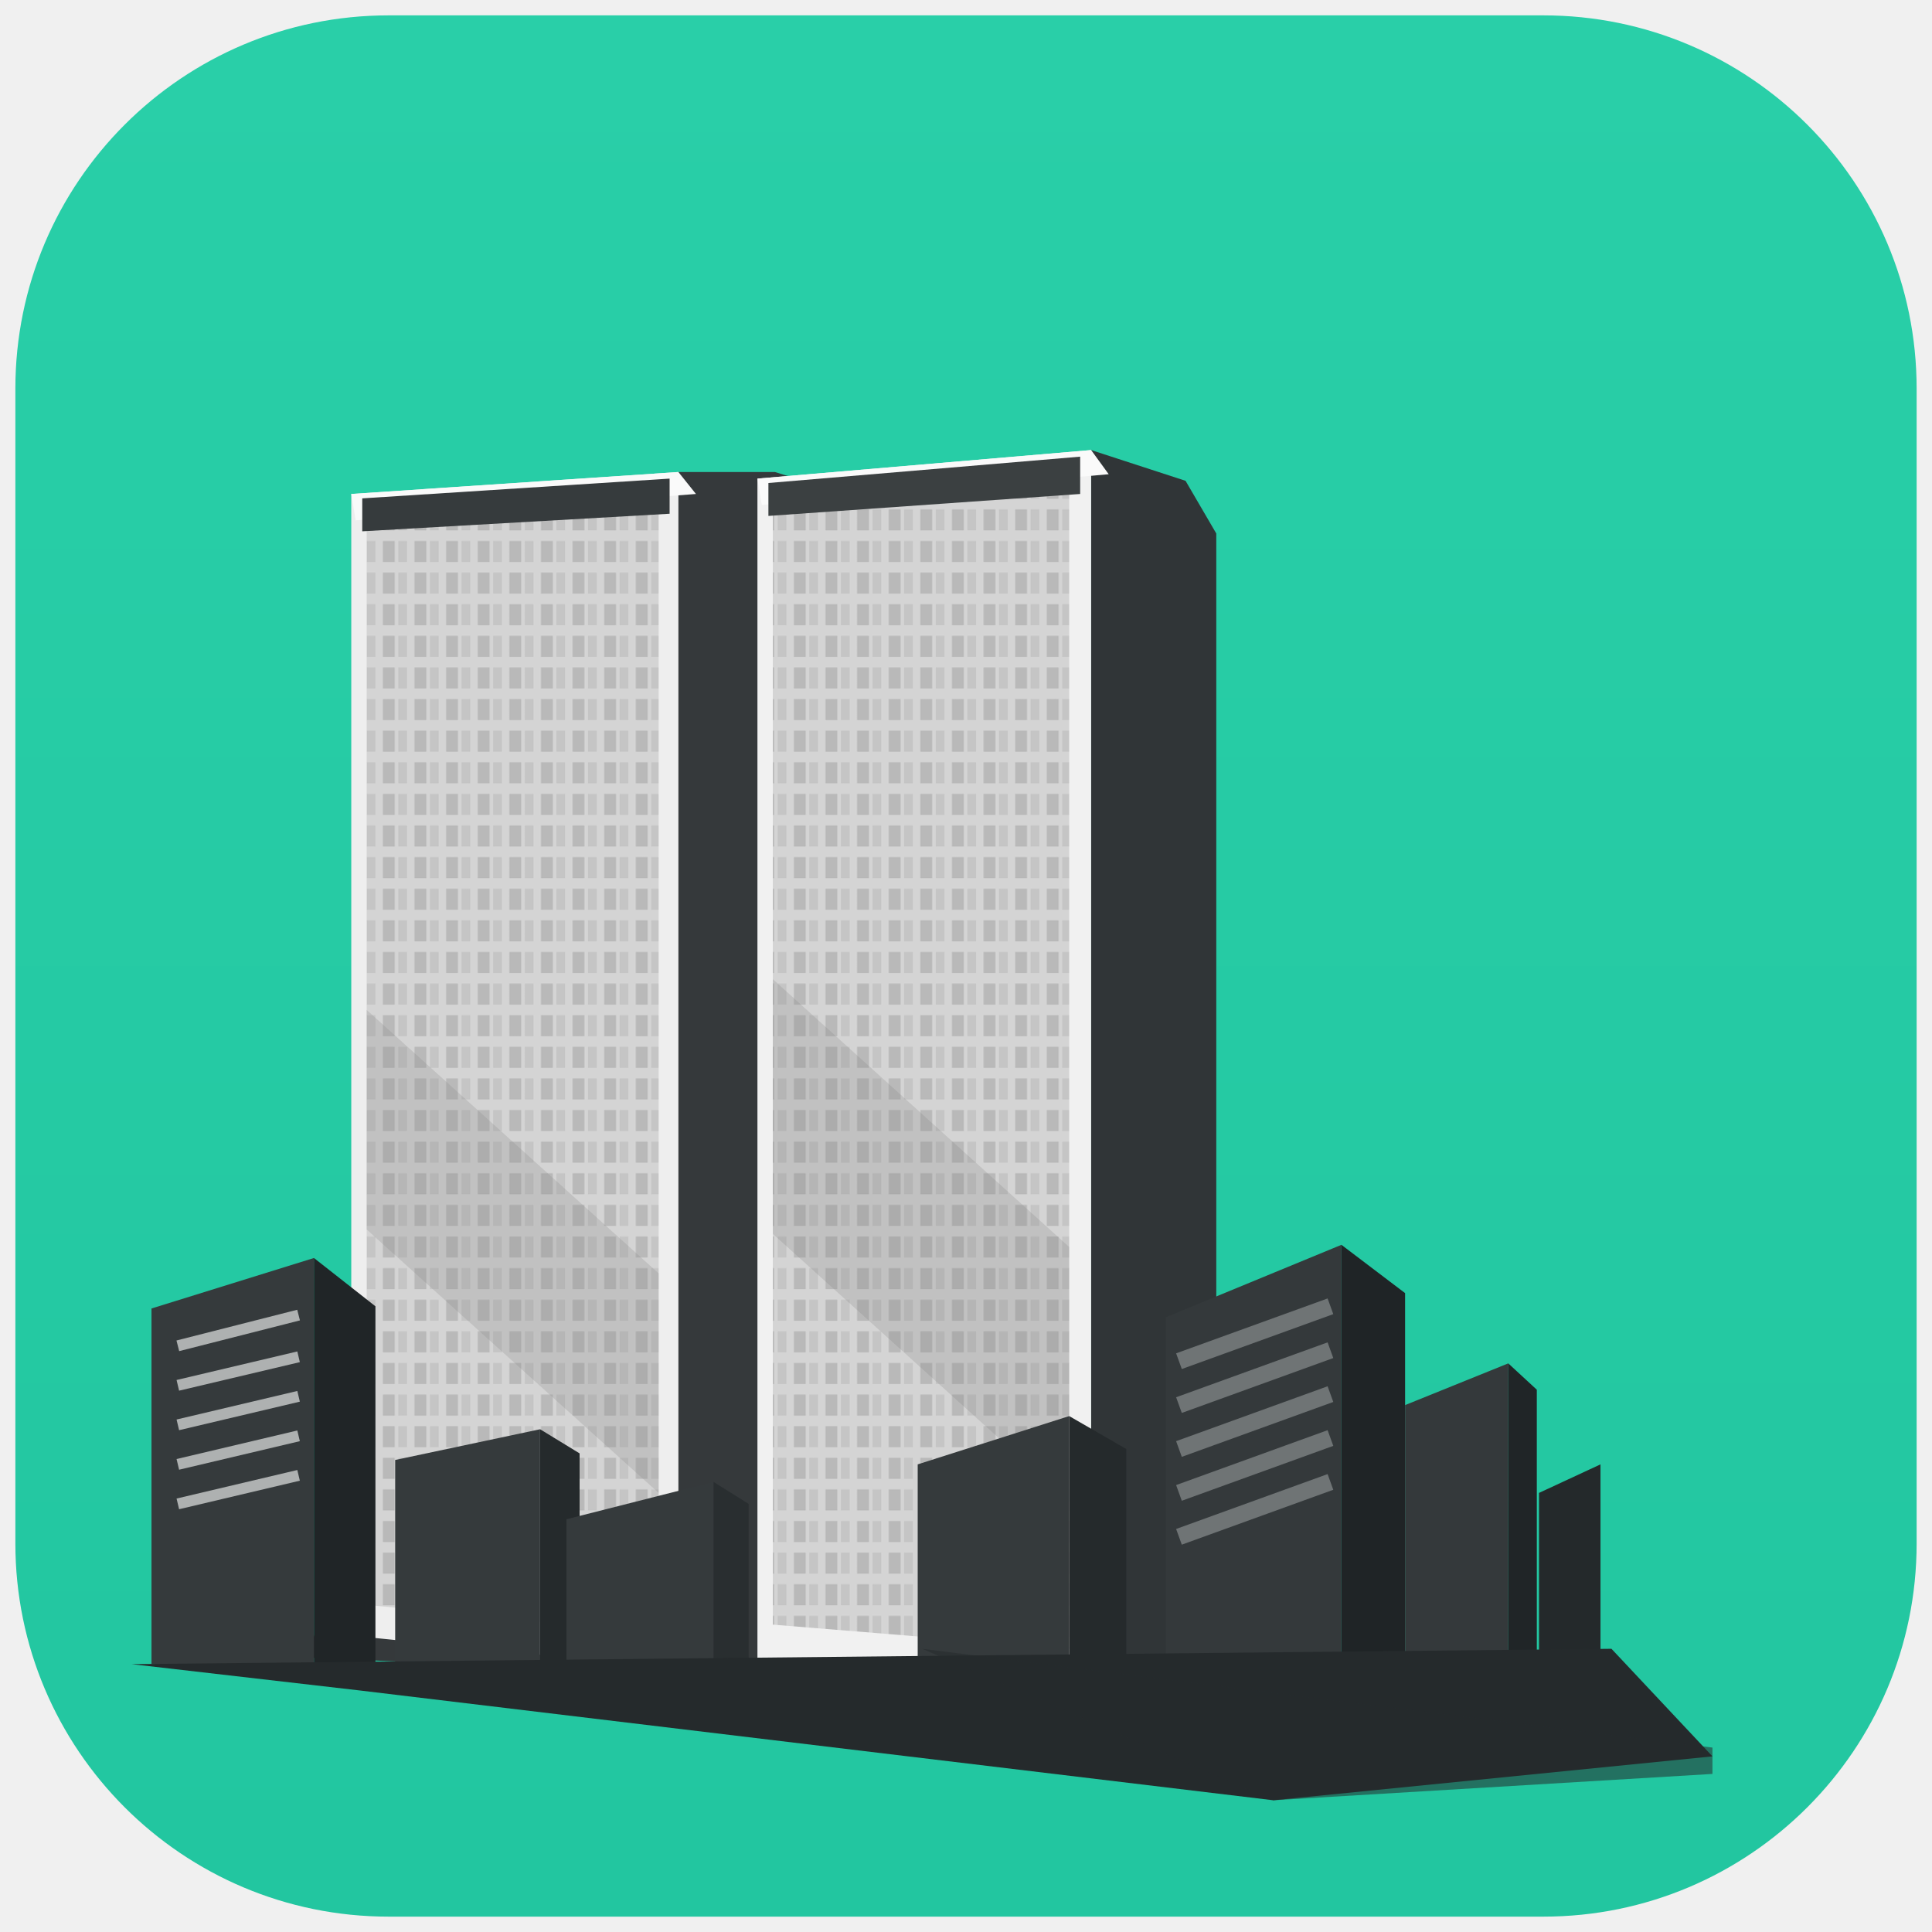
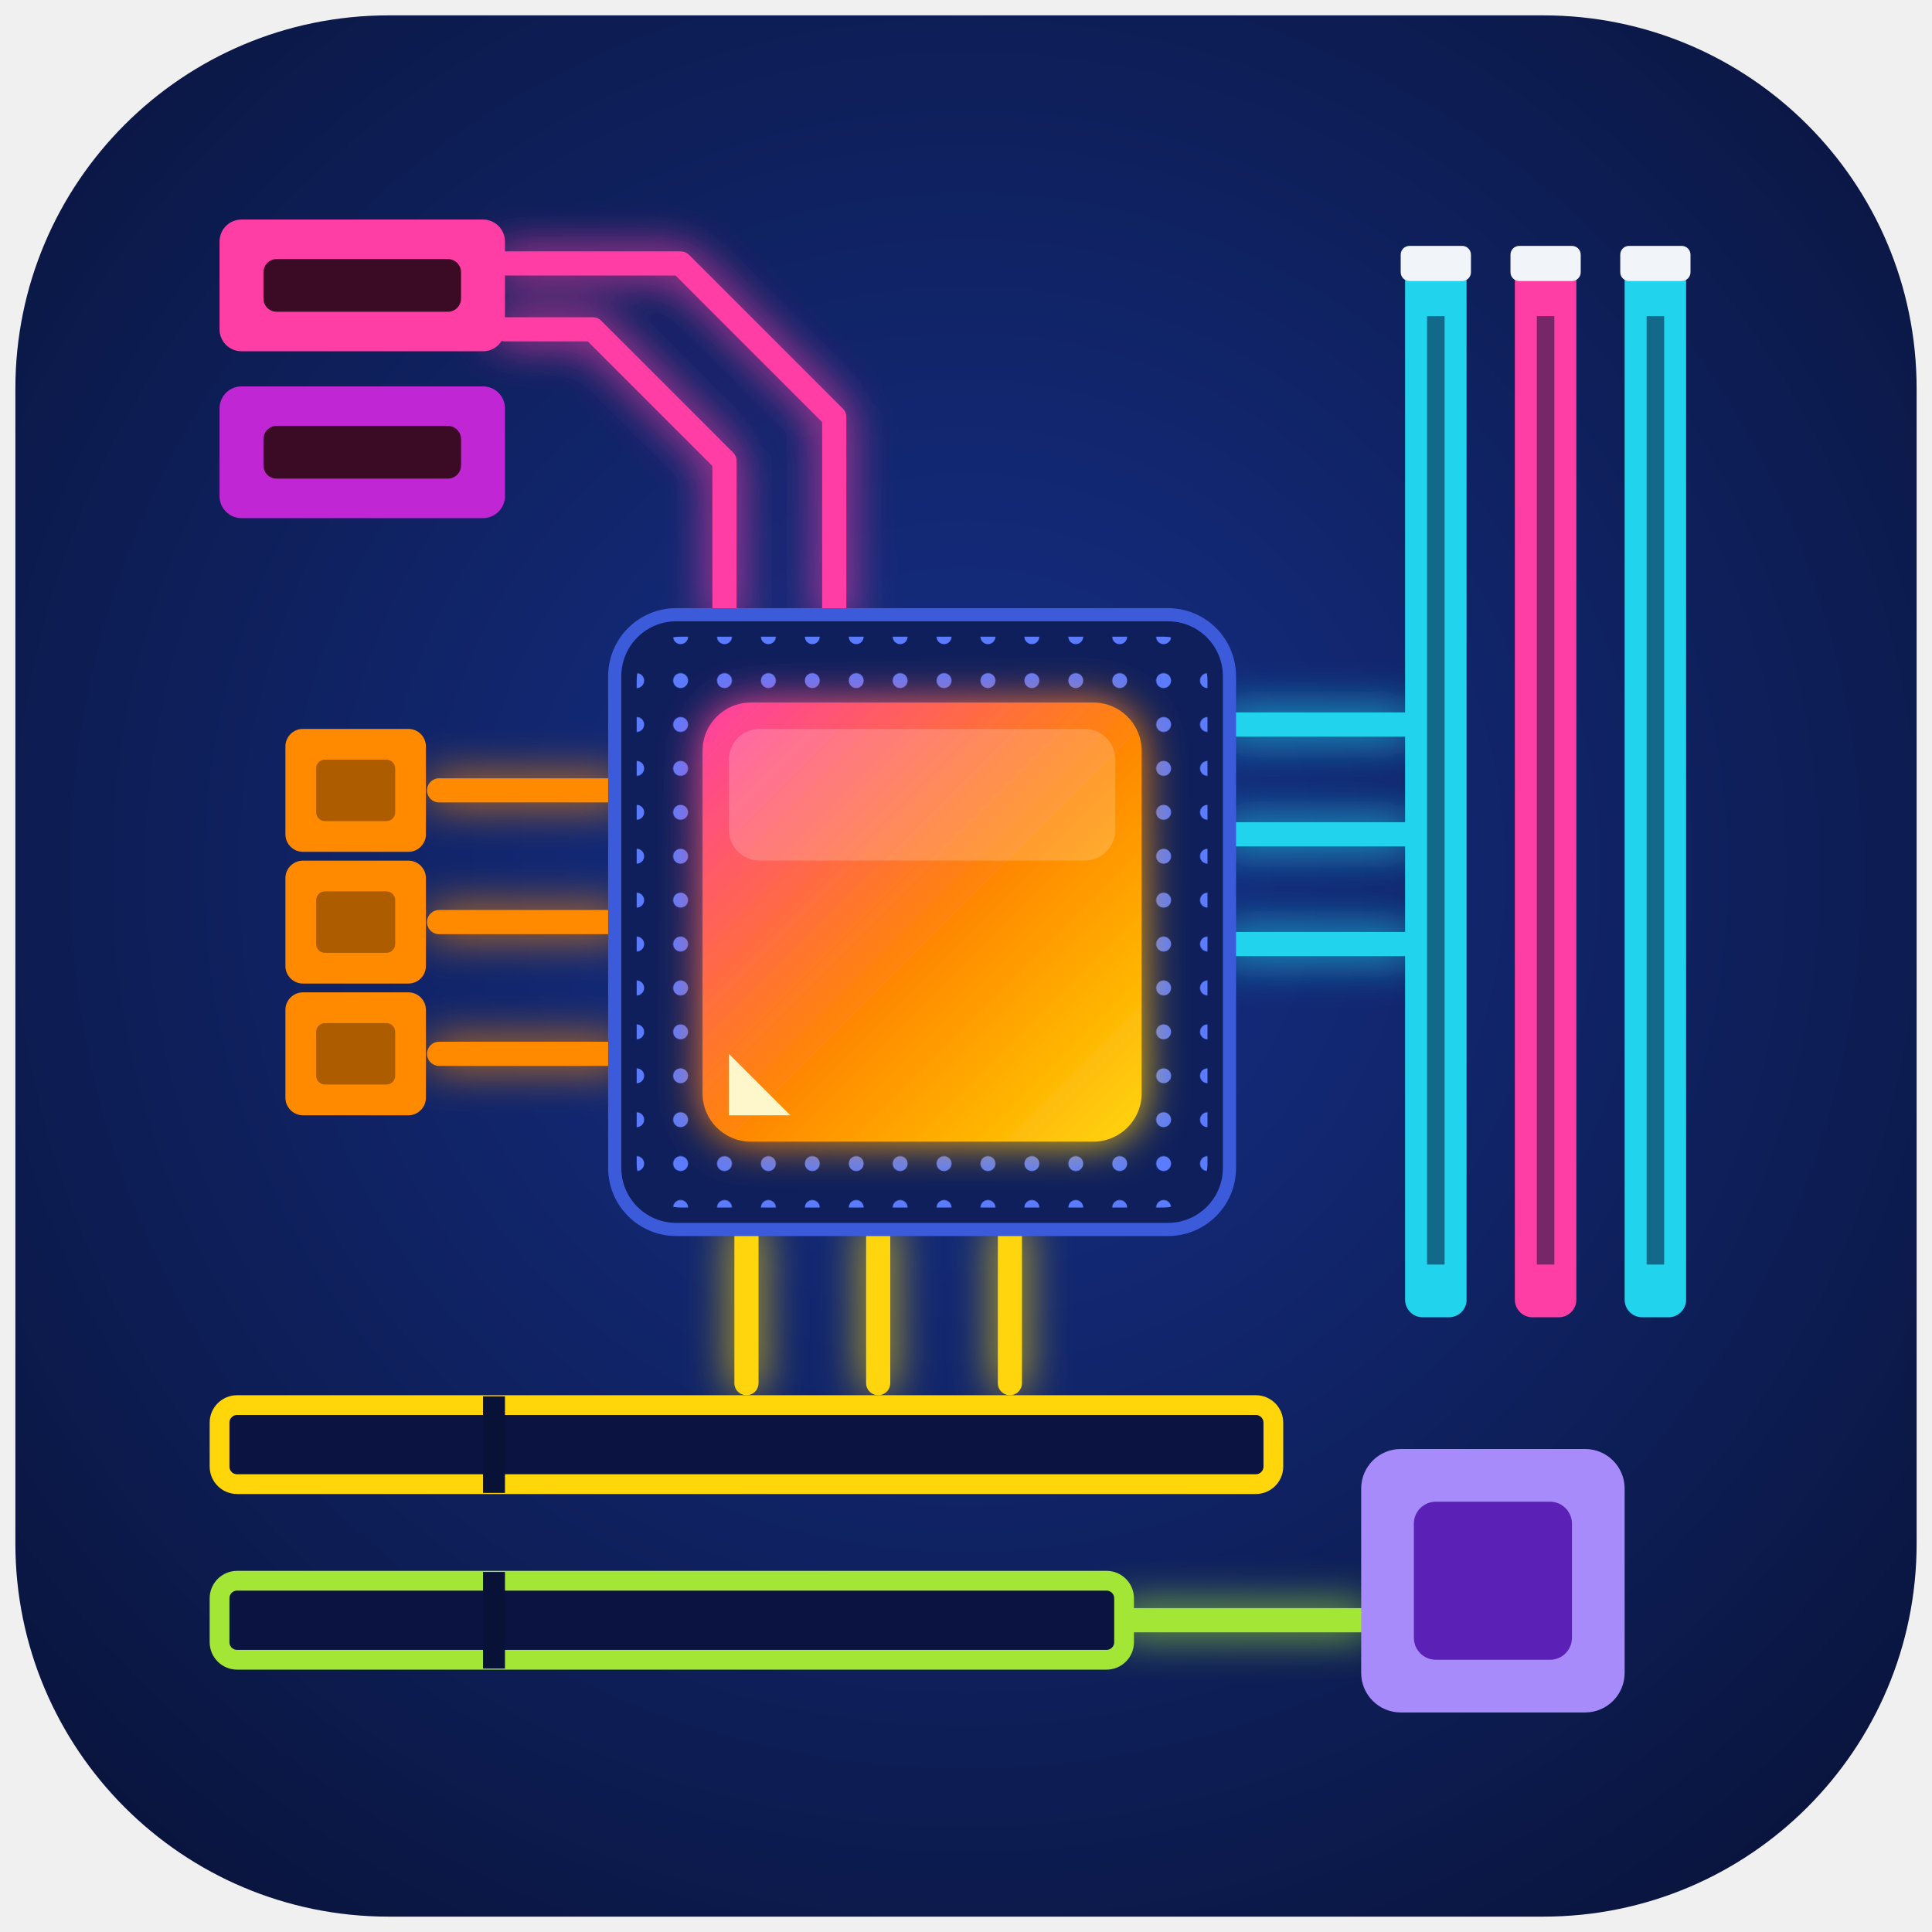
<svg xmlns="http://www.w3.org/2000/svg" viewBox="0 0 44 44" width="100%" height="100%">
  <defs>
-     <linearGradient id="bg" x1="0" y1="0" x2="0" y2="1">
-       <stop offset="0" stop-color="#29cfa8" />
-       <stop offset="1" stop-color="#22c6a0" />
+     <radialGradient id="pcb" cx="0.5" cy="0.45" r="0.75">
+       <stop offset="0" stop-color="#16308a" />
+       <stop offset="1" stop-color="#081236" />
+     </radialGradient>
+     <linearGradient id="die" x1="0" y1="0" x2="1" y2="1">
+       <stop offset="0" stop-color="#ff3ea5" />
+       <stop offset="0.55" stop-color="#ff8a00" />
+       <stop offset="1" stop-color="#ffd60a" />
    </linearGradient>
-     <pattern id="towerWindows" width="0.72" height="0.72" patternUnits="userSpaceOnUse">
-       <rect width="0.72" height="0.72" fill="#d4d4d4" />
-       <rect x="0.08" y="0.08" width="0.27" height="0.48" fill="#b9b9b9" />
-       <rect x="0.43" y="0.08" width="0.20" height="0.48" fill="#c5c5c5" />
+     <linearGradient id="silver" x1="0" y1="0" x2="1" y2="1">
+       <stop offset="0" stop-color="#f1f5f9" />
+       <stop offset="1" stop-color="#94a3b8" />
+     </linearGradient>
+     <pattern id="pins" width="1" height="1" patternUnits="userSpaceOnUse">
+       <circle cx="0.5" cy="0.5" r="0.17" fill="#5b7bff" />
    </pattern>
-     <pattern id="horizontalWindows" width="1.6" height="0.72" patternUnits="userSpaceOnUse">
-       <rect width="1.6" height="0.72" fill="#33383a" />
-       <rect x="0" y="0.11" width="1.6" height="0.18" fill="#85898a" />
-     </pattern>
+     <filter id="glow" x="-50%" y="-50%" width="200%" height="200%">
+       <feGaussianBlur stdDeviation="0.5" result="b" />
+       <feMerge>
+         <feMergeNode in="b" />
+         <feMergeNode in="SourceGraphic" />
+       </feMerge>
+     </filter>
  </defs>
-   <rect x="0.35" y="0.35" width="43.3" height="43.3" rx="8.5" fill="url(#bg)" />
-   <polygon points="15.45,10.75 17.65,10.75 18.45,11.0 18.45,38.25 7,37.75" fill="#35393b" />
-   <polygon points="8.0,11.25 15.45,10.75 15.45,38.0 8.0,37.25" fill="#eeeeee" />
-   <polygon points="8.35,12.0 15.0,11.6 15.0,37.2 8.35,36.55" fill="url(#towerWindows)" />
-   <polygon points="8.35,23.0 15.0,29.0 15.0,34.0 8.35,28.0" fill="#858585" opacity="0.24" />
-   <polygon points="8.0,11.25 15.45,10.75 15.85,11.25 8.1,11.85" fill="#fafafa" />
-   <polygon points="8.25,11.35 15.25,10.9 15.25,11.7 8.25,12.1" fill="#363b3d" />
-   <polygon points="24.85,10.25 27.0,10.95 27.7,12.15 27.7,39.0 24.85,38.1" fill="#303537" />
-   <polygon points="17.25,10.9 24.85,10.25 24.85,38.35 17.25,37.8" fill="#f1f1f1" />
-   <polygon points="17.6,11.7 24.35,11.2 24.35,37.55 17.6,37.0" fill="url(#towerWindows)" />
-   <polygon points="17.6,22.3 24.35,28.4 24.35,34.2 17.6,28.1" fill="#7e7e7e" opacity="0.23" />
-   <polygon points="17.25,10.9 24.85,10.25 25.25,10.8 17.35,11.5" fill="#fafafa" />
-   <polygon points="17.5,11.0 24.6,10.4 24.6,11.25 17.5,11.75" fill="#3b4041" />
-   <polygon points="3.45,29.8 7.15,28.65 7.15,37.9 3.45,37.9" fill="#353a3c" />
-   <polygon points="7.15,28.65 8.55,29.75 8.55,37.9 7.15,37.9" fill="#202527" />
-   <path d="M4.05 30.65 L6.8 29.95 M4.05 31.55 L6.8 30.9 M4.05 32.45 L6.8 31.8 M4.05 33.35 L6.8 32.7 M4.05 34.25 L6.8 33.6" stroke="#aeb1b1" stroke-width="0.25" />
-   <polygon points="9.0,33.25 12.3,32.55 12.3,38.0 9.0,38.0" fill="#353a3c" />
-   <polygon points="12.3,32.55 13.2,33.1 13.2,38.0 12.3,38.0" fill="#252a2c" />
-   <polygon points="12.9,34.6 16.25,33.75 16.25,38.0 12.9,38.0" fill="#353a3c" />
-   <polygon points="16.25,33.75 17.05,34.25 17.05,38.0 16.25,38.0" fill="#292e30" />
-   <polygon points="20.9,33.35 24.35,32.25 24.35,38.0 20.9,38.0" fill="#353a3c" />
-   <polygon points="24.35,32.25 25.65,33.0 25.65,38.0 24.35,38.0" fill="#252a2c" />
-   <polygon points="26.55,30.0 30.55,28.35 30.55,38.2 26.55,38.2" fill="#34393b" />
-   <polygon points="30.55,28.35 32.0,29.45 32.0,38.2 30.55,38.2" fill="#1f2426" />
-   <path d="M26.85 31.0 L30.3 29.75 M26.85 32.0 L30.3 30.75 M26.85 33.0 L30.3 31.75 M26.85 34.0 L30.3 32.75 M26.85 35.0 L30.3 33.75" stroke="#6f7475" stroke-width="0.38" />
-   <polygon points="32.0,32.0 34.35,31.05 34.35,38.2 32.0,38.2" fill="#34393b" />
-   <polygon points="34.35,31.05 35.0,31.65 35.0,38.2 34.35,38.2" fill="#202527" />
-   <polygon points="35.05,34.0 36.45,33.35 36.45,38.2 35.05,38.2" fill="#24292b" />
-   <polygon points="3,37.9 36.7,37.55 39.0,40.0 29.0,41.0 8.2,38.5" fill="#252a2c" />
-   <polygon points="21.0,37.55 39.0,39.8 39.0,40.4 29.0,41.0" fill="#252a2c" opacity="0.55" />
+   <rect x="0.35" y="0.35" width="43.3" height="43.3" rx="8.5" fill="url(#pcb)" />
+   <g fill="none" stroke-width="0.55" stroke-linecap="round" stroke-linejoin="round" filter="url(#glow)">
+     <path d="M28 16.5 H32" stroke="#22d3ee" />
+     <path d="M28 19 H32" stroke="#22d3ee" />
+     <path d="M28 21.5 H32" stroke="#22d3ee" />
+     <path d="M16.5 14 V10.5 L13.5 7.5 H11.5" stroke="#ff3ea5" />
+     <path d="M19 14 V9.5 L15.5 6 H11.5" stroke="#ff3ea5" />
+     <path d="M17 28 V31.5" stroke="#ffd60a" />
+     <path d="M20 28 V31.5" stroke="#ffd60a" />
+     <path d="M23 28 V31.5" stroke="#ffd60a" />
+     <path d="M14 18 H10" stroke="#ff8a00" />
+     <path d="M14 21 H10" stroke="#ff8a00" />
+     <path d="M14 24 H10" stroke="#ff8a00" />
+     <path d="M31 36.9 H25.6" stroke="#a3e635" />
+   </g>
+   <rect x="5" y="5" width="6.5" height="3" rx="0.5" fill="#ff3ea5" />
+   <rect x="5" y="8.8" width="6.5" height="3" rx="0.5" fill="#c026d3" />
+   <rect x="6" y="5.9" width="4.5" height="1.2" rx="0.3" fill="#3b0a24" />
+   <rect x="6" y="9.7" width="4.5" height="1.2" rx="0.3" fill="#3b0a24" />
+   <g fill="#ff8a00">
+     <rect x="6.5" y="16.6" width="3.2" height="2.8" rx="0.4" />
+     <rect x="6.5" y="19.6" width="3.2" height="2.8" rx="0.4" />
+     <rect x="6.5" y="22.6" width="3.2" height="2.8" rx="0.4" />
+   </g>
+   <g fill="#4a2300" opacity="0.45">
+     <rect x="7.2" y="17.3" width="1.8" height="1.4" rx="0.2" />
+     <rect x="7.2" y="20.3" width="1.8" height="1.4" rx="0.2" />
+     <rect x="7.2" y="23.3" width="1.8" height="1.4" rx="0.2" />
+   </g>
+   <rect x="14" y="14" width="14" height="14" rx="1.4" fill="#0e1f5c" stroke="#3b5bdb" stroke-width="0.3" />
+   <rect x="14.5" y="14.5" width="13" height="13" rx="1" fill="url(#pins)" />
+   <rect x="16" y="16" width="10" height="10" rx="1.1" fill="url(#die)" filter="url(#glow)" />
+   <rect x="16.6" y="16.6" width="8.8" height="3" rx="0.7" fill="#ffffff" opacity="0.18" />
+   <polygon points="16.6,25.4 16.6,24 18,25.4" fill="#fff7cc" />
+   <rect x="32" y="6" width="1.4" height="24" rx="0.4" fill="#22d3ee" />
+   <rect x="34.5" y="6" width="1.4" height="24" rx="0.4" fill="#ff3ea5" />
+   <rect x="37" y="6" width="1.4" height="24" rx="0.4" fill="#22d3ee" />
+   <g fill="#081236" opacity="0.55">
+     <rect x="32.5" y="7.2" width="0.4" height="21.6" />
+     <rect x="35" y="7.2" width="0.4" height="21.6" />
+     <rect x="37.5" y="7.2" width="0.4" height="21.6" />
+   </g>
+   <g fill="#f1f5f9">
+     <rect x="31.9" y="5.6" width="1.6" height="0.8" rx="0.2" />
+     <rect x="34.4" y="5.6" width="1.6" height="0.8" rx="0.2" />
+     <rect x="36.9" y="5.6" width="1.6" height="0.8" rx="0.2" />
+   </g>
+   <rect x="5" y="32" width="24" height="1.8" rx="0.4" fill="#0b1440" stroke="#ffd60a" stroke-width="0.45" />
+   <rect x="5" y="36" width="20.6" height="1.8" rx="0.4" fill="#0b1440" stroke="#a3e635" stroke-width="0.45" />
+   <rect x="11" y="31.8" width="0.5" height="2.2" fill="#081236" />
+   <rect x="11" y="35.8" width="0.5" height="2.2" fill="#081236" />
+   <rect x="31" y="33" width="6" height="6" rx="0.9" fill="#a78bfa" />
+   <rect x="32.2" y="34.2" width="3.6" height="3.6" rx="0.5" fill="#5b21b6" />
</svg>
